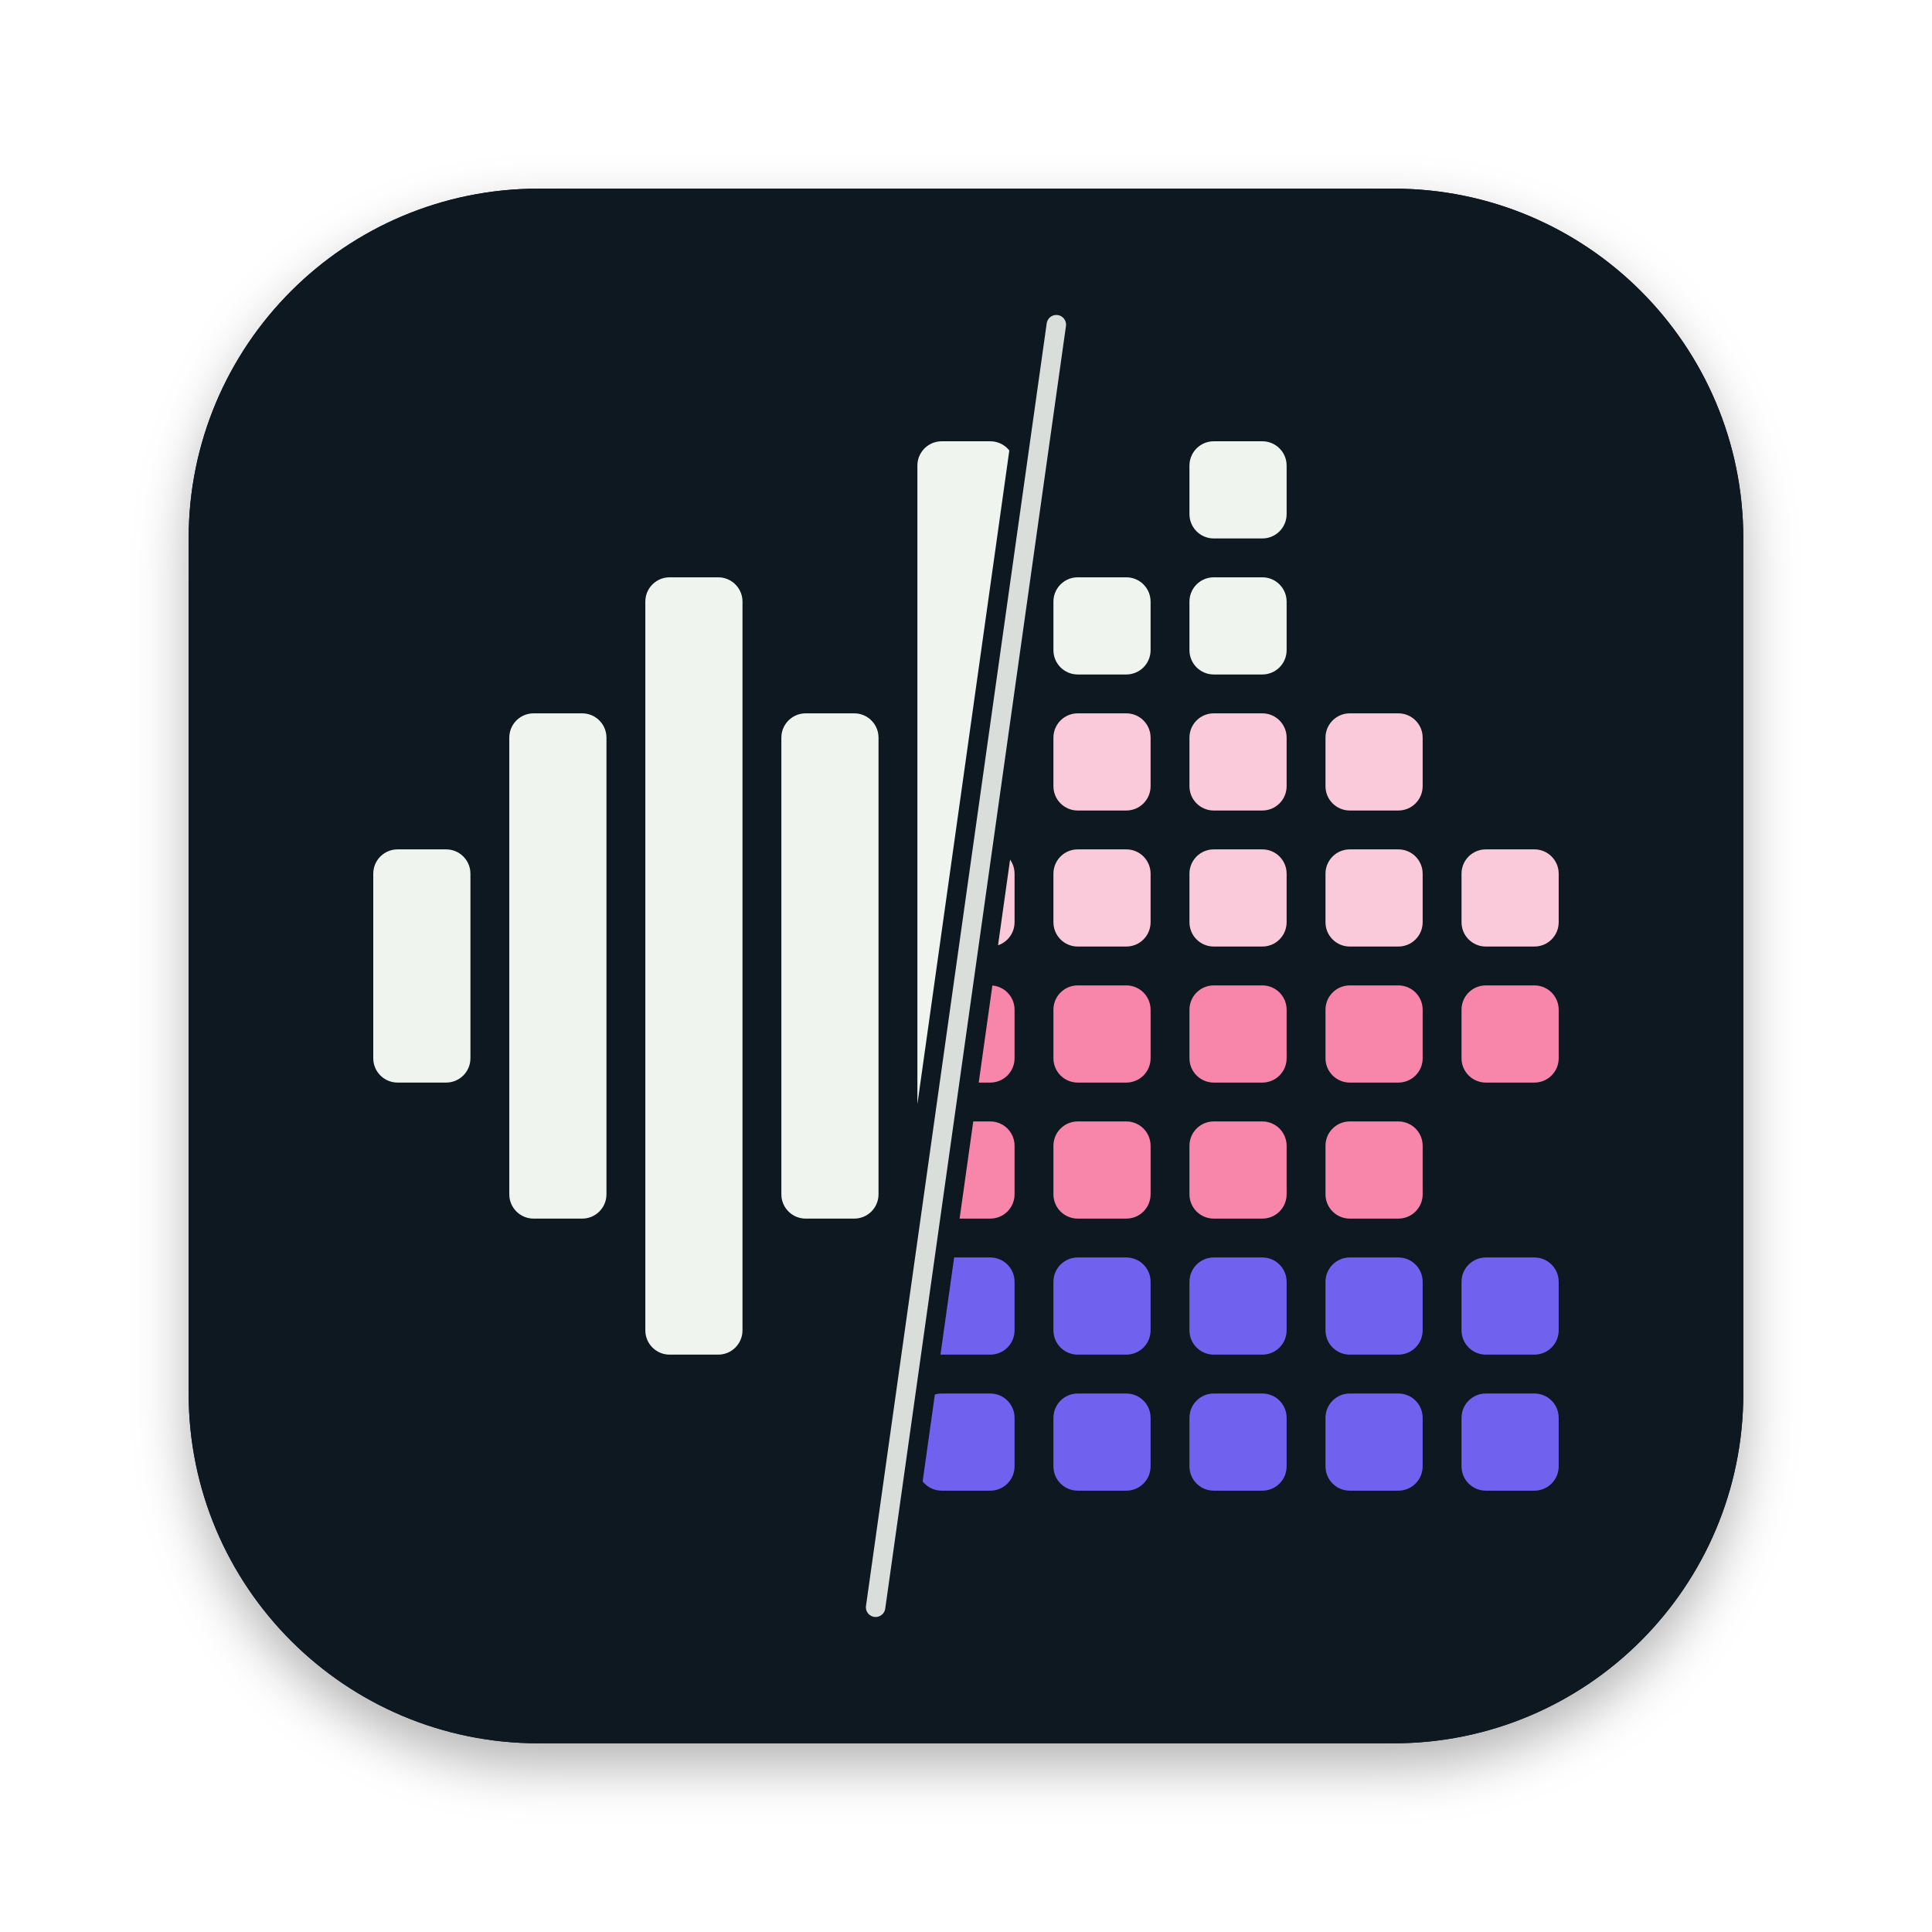
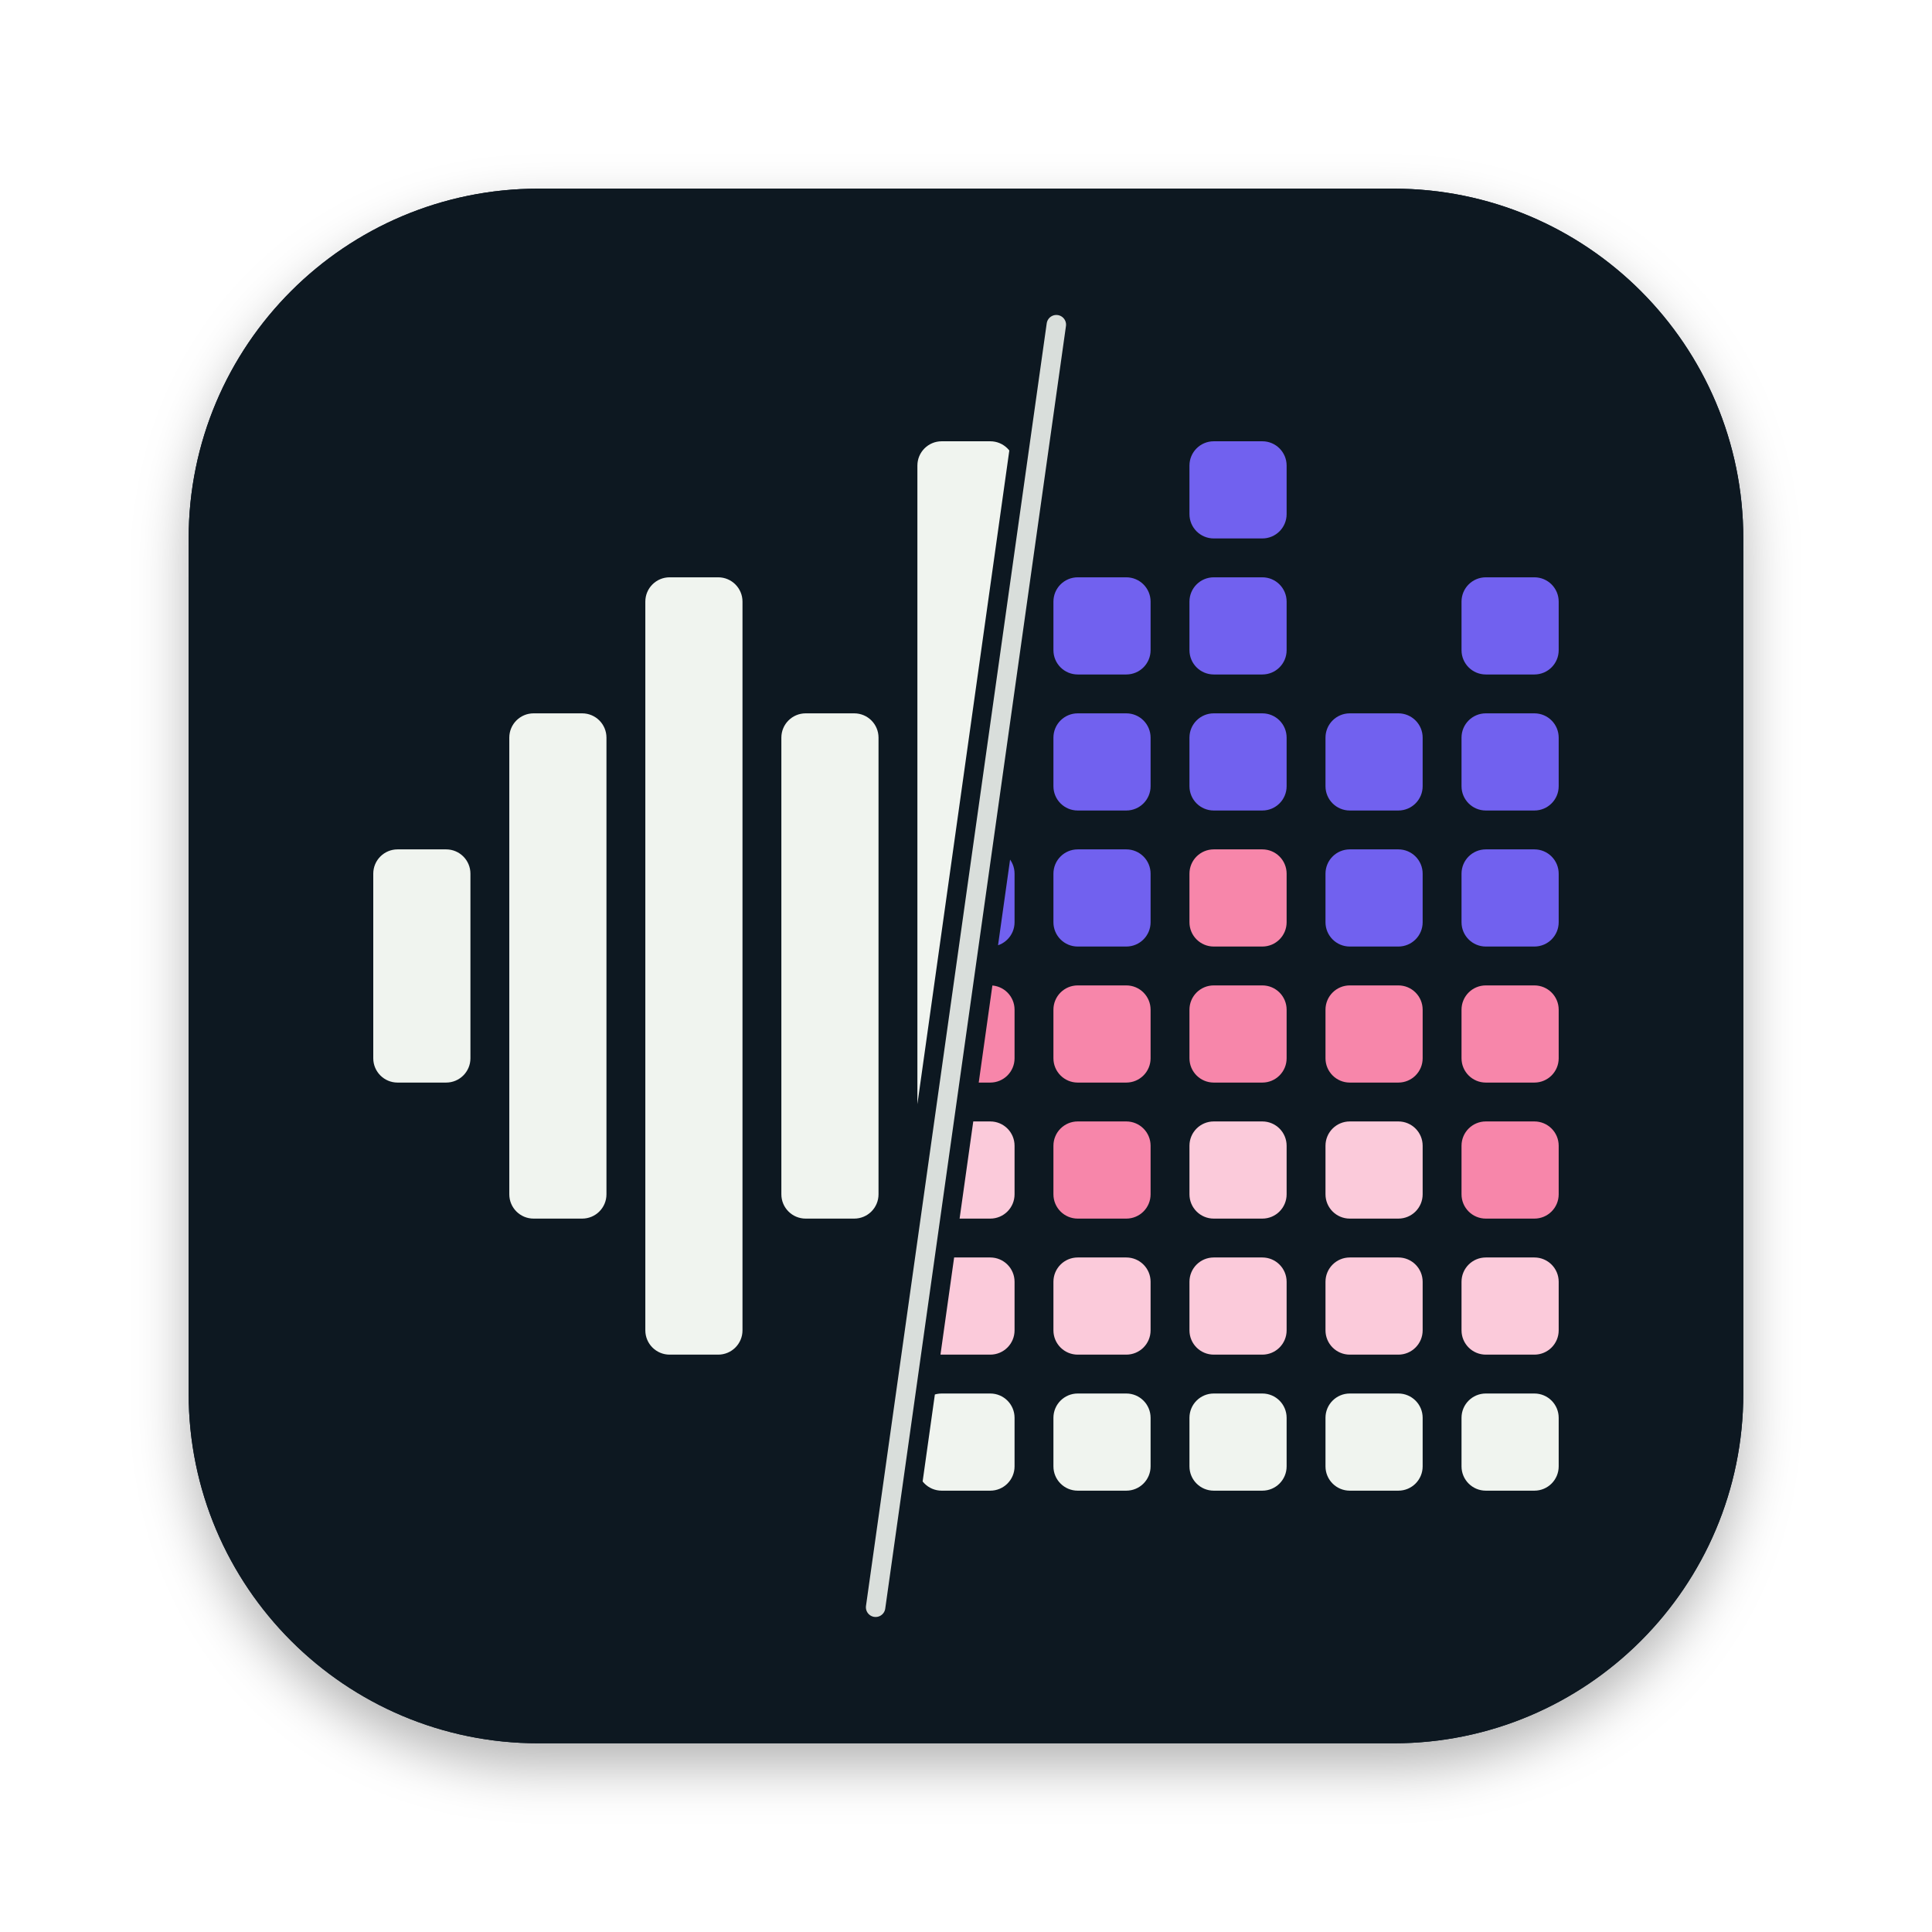
<svg xmlns="http://www.w3.org/2000/svg" viewBox="0 0 397.67 397.67" role="img" aria-label="Specal">
  <defs>
    <clipPath id="time">
      <polygon points="0,0 176.5,0 131.5,320 0,320" />
    </clipPath>
    <clipPath id="freq">
      <polygon points="188.5,0 320,0 320,320 143.5,320" />
    </clipPath>
    <filter id="shadow" x="-10%" y="-10%" width="120%" height="125%">
      <feDropShadow dx="0" dy="4.7" stdDeviation="5.4" flood-color="#000" flood-opacity="0.3" />
    </filter>
  </defs>
  <g transform="translate(38.83 38.83)">
    <rect width="320" height="320" rx="72" fill="#0D1821" filter="url(#shadow)" />
    <rect width="320" height="320" rx="72" fill="#0D1821" />
    <g clip-path="url(#time)">
      <rect x="38" y="136" width="20" height="48" rx="5" fill="#F0F4EF" />
      <rect x="66" y="108" width="20" height="104" rx="5" fill="#F0F4EF" />
      <rect x="94" y="80" width="20" height="160" rx="5" fill="#F0F4EF" />
      <rect x="122" y="108" width="20" height="104" rx="5" fill="#F0F4EF" />
      <rect x="150" y="52" width="20" height="216" rx="5" fill="#F0F4EF" />
      <rect x="178" y="80" width="20" height="160" rx="5" fill="#F0F4EF" />
      <rect x="206" y="52" width="20" height="216" rx="5" fill="#F0F4EF" />
      <rect x="234" y="108" width="20" height="104" rx="5" fill="#F0F4EF" />
-       <rect x="262" y="136" width="20" height="48" rx="5" fill="#F0F4EF" />
+       <rect x="262" y="80" width="20" height="160" rx="5" fill="#F0F4EF" />
    </g>
    <g clip-path="url(#freq)">
-       <rect x="38" y="136" width="20" height="20" rx="5" fill="#FBCADA" />
+       <rect x="38" y="136" width="20" height="20" rx="5" fill="#F786AA" />
      <rect x="38" y="164" width="20" height="20" rx="5" fill="#F786AA" />
-       <rect x="38" y="220" width="20" height="20" rx="5" fill="#7161EF" />
-       <rect x="38" y="248" width="20" height="20" rx="5" fill="#7161EF" />
-       <rect x="66" y="108" width="20" height="20" rx="5" fill="#FBCADA" />
-       <rect x="66" y="136" width="20" height="20" rx="5" fill="#FBCADA" />
+       <rect x="38" y="220" width="20" height="20" rx="5" fill="#FBCADA" />
+       <rect x="38" y="248" width="20" height="20" rx="5" fill="#F0F4EF" />
+       <rect x="66" y="108" width="20" height="20" rx="5" fill="#7161EF" />
+       <rect x="66" y="136" width="20" height="20" rx="5" fill="#7161EF" />
      <rect x="66" y="164" width="20" height="20" rx="5" fill="#F786AA" />
-       <rect x="66" y="192" width="20" height="20" rx="5" fill="#F786AA" />
-       <rect x="66" y="220" width="20" height="20" rx="5" fill="#7161EF" />
-       <rect x="66" y="248" width="20" height="20" rx="5" fill="#7161EF" />
-       <rect x="94" y="80" width="20" height="20" rx="5" fill="#F0F4EF" />
-       <rect x="94" y="108" width="20" height="20" rx="5" fill="#FBCADA" />
-       <rect x="94" y="136" width="20" height="20" rx="5" fill="#FBCADA" />
+       <rect x="66" y="192" width="20" height="20" rx="5" fill="#FBCADA" />
+       <rect x="66" y="220" width="20" height="20" rx="5" fill="#FBCADA" />
+       <rect x="66" y="248" width="20" height="20" rx="5" fill="#F0F4EF" />
+       <rect x="94" y="80" width="20" height="20" rx="5" fill="#7161EF" />
+       <rect x="94" y="108" width="20" height="20" rx="5" fill="#7161EF" />
+       <rect x="94" y="136" width="20" height="20" rx="5" fill="#7161EF" />
      <rect x="94" y="164" width="20" height="20" rx="5" fill="#F786AA" />
      <rect x="94" y="192" width="20" height="20" rx="5" fill="#F786AA" />
-       <rect x="94" y="220" width="20" height="20" rx="5" fill="#7161EF" />
-       <rect x="94" y="248" width="20" height="20" rx="5" fill="#7161EF" />
-       <rect x="122" y="108" width="20" height="20" rx="5" fill="#FBCADA" />
-       <rect x="122" y="136" width="20" height="20" rx="5" fill="#FBCADA" />
+       <rect x="94" y="220" width="20" height="20" rx="5" fill="#FBCADA" />
+       <rect x="94" y="248" width="20" height="20" rx="5" fill="#F0F4EF" />
+       <rect x="122" y="108" width="20" height="20" rx="5" fill="#7161EF" />
+       <rect x="122" y="136" width="20" height="20" rx="5" fill="#F786AA" />
      <rect x="122" y="164" width="20" height="20" rx="5" fill="#F786AA" />
-       <rect x="122" y="192" width="20" height="20" rx="5" fill="#F786AA" />
-       <rect x="122" y="220" width="20" height="20" rx="5" fill="#7161EF" />
-       <rect x="122" y="248" width="20" height="20" rx="5" fill="#7161EF" />
-       <rect x="150" y="52" width="20" height="20" rx="5" fill="#F0F4EF" />
-       <rect x="150" y="80" width="20" height="20" rx="5" fill="#F0F4EF" />
-       <rect x="150" y="108" width="20" height="20" rx="5" fill="#FBCADA" />
-       <rect x="150" y="136" width="20" height="20" rx="5" fill="#FBCADA" />
+       <rect x="122" y="192" width="20" height="20" rx="5" fill="#FBCADA" />
+       <rect x="122" y="220" width="20" height="20" rx="5" fill="#FBCADA" />
+       <rect x="122" y="248" width="20" height="20" rx="5" fill="#F0F4EF" />
+       <rect x="150" y="52" width="20" height="20" rx="5" fill="#7161EF" />
+       <rect x="150" y="80" width="20" height="20" rx="5" fill="#7161EF" />
+       <rect x="150" y="108" width="20" height="20" rx="5" fill="#7161EF" />
+       <rect x="150" y="136" width="20" height="20" rx="5" fill="#7161EF" />
      <rect x="150" y="164" width="20" height="20" rx="5" fill="#F786AA" />
-       <rect x="150" y="192" width="20" height="20" rx="5" fill="#F786AA" />
-       <rect x="150" y="220" width="20" height="20" rx="5" fill="#7161EF" />
-       <rect x="150" y="248" width="20" height="20" rx="5" fill="#7161EF" />
-       <rect x="178" y="80" width="20" height="20" rx="5" fill="#F0F4EF" />
-       <rect x="178" y="108" width="20" height="20" rx="5" fill="#FBCADA" />
-       <rect x="178" y="136" width="20" height="20" rx="5" fill="#FBCADA" />
+       <rect x="150" y="192" width="20" height="20" rx="5" fill="#FBCADA" />
+       <rect x="150" y="220" width="20" height="20" rx="5" fill="#FBCADA" />
+       <rect x="150" y="248" width="20" height="20" rx="5" fill="#F0F4EF" />
+       <rect x="178" y="80" width="20" height="20" rx="5" fill="#7161EF" />
+       <rect x="178" y="108" width="20" height="20" rx="5" fill="#7161EF" />
+       <rect x="178" y="136" width="20" height="20" rx="5" fill="#7161EF" />
      <rect x="178" y="164" width="20" height="20" rx="5" fill="#F786AA" />
      <rect x="178" y="192" width="20" height="20" rx="5" fill="#F786AA" />
-       <rect x="178" y="220" width="20" height="20" rx="5" fill="#7161EF" />
-       <rect x="178" y="248" width="20" height="20" rx="5" fill="#7161EF" />
-       <rect x="206" y="52" width="20" height="20" rx="5" fill="#F0F4EF" />
-       <rect x="206" y="80" width="20" height="20" rx="5" fill="#F0F4EF" />
-       <rect x="206" y="108" width="20" height="20" rx="5" fill="#FBCADA" />
-       <rect x="206" y="136" width="20" height="20" rx="5" fill="#FBCADA" />
+       <rect x="178" y="220" width="20" height="20" rx="5" fill="#FBCADA" />
+       <rect x="178" y="248" width="20" height="20" rx="5" fill="#F0F4EF" />
+       <rect x="206" y="52" width="20" height="20" rx="5" fill="#7161EF" />
+       <rect x="206" y="80" width="20" height="20" rx="5" fill="#7161EF" />
+       <rect x="206" y="108" width="20" height="20" rx="5" fill="#7161EF" />
+       <rect x="206" y="136" width="20" height="20" rx="5" fill="#F786AA" />
      <rect x="206" y="164" width="20" height="20" rx="5" fill="#F786AA" />
-       <rect x="206" y="192" width="20" height="20" rx="5" fill="#F786AA" />
-       <rect x="206" y="220" width="20" height="20" rx="5" fill="#7161EF" />
-       <rect x="206" y="248" width="20" height="20" rx="5" fill="#7161EF" />
-       <rect x="234" y="108" width="20" height="20" rx="5" fill="#FBCADA" />
-       <rect x="234" y="136" width="20" height="20" rx="5" fill="#FBCADA" />
+       <rect x="206" y="192" width="20" height="20" rx="5" fill="#FBCADA" />
+       <rect x="206" y="220" width="20" height="20" rx="5" fill="#FBCADA" />
+       <rect x="206" y="248" width="20" height="20" rx="5" fill="#F0F4EF" />
+       <rect x="234" y="108" width="20" height="20" rx="5" fill="#7161EF" />
+       <rect x="234" y="136" width="20" height="20" rx="5" fill="#7161EF" />
      <rect x="234" y="164" width="20" height="20" rx="5" fill="#F786AA" />
-       <rect x="234" y="192" width="20" height="20" rx="5" fill="#F786AA" />
-       <rect x="234" y="220" width="20" height="20" rx="5" fill="#7161EF" />
-       <rect x="234" y="248" width="20" height="20" rx="5" fill="#7161EF" />
-       <rect x="262" y="136" width="20" height="20" rx="5" fill="#FBCADA" />
+       <rect x="234" y="192" width="20" height="20" rx="5" fill="#FBCADA" />
+       <rect x="234" y="220" width="20" height="20" rx="5" fill="#FBCADA" />
+       <rect x="234" y="248" width="20" height="20" rx="5" fill="#F0F4EF" />
+       <rect x="262" y="80" width="20" height="20" rx="5" fill="#7161EF" />
+       <rect x="262" y="108" width="20" height="20" rx="5" fill="#7161EF" />
+       <rect x="262" y="136" width="20" height="20" rx="5" fill="#7161EF" />
      <rect x="262" y="164" width="20" height="20" rx="5" fill="#F786AA" />
-       <rect x="262" y="220" width="20" height="20" rx="5" fill="#7161EF" />
-       <rect x="262" y="248" width="20" height="20" rx="5" fill="#7161EF" />
+       <rect x="262" y="192" width="20" height="20" rx="5" fill="#F786AA" />
+       <rect x="262" y="220" width="20" height="20" rx="5" fill="#FBCADA" />
+       <rect x="262" y="248" width="20" height="20" rx="5" fill="#F0F4EF" />
    </g>
    <line x1="178.6" y1="28" x2="141.4" y2="292" stroke="#F0F4EF" stroke-width="4" stroke-linecap="round" opacity="0.9" />
  </g>
</svg>
